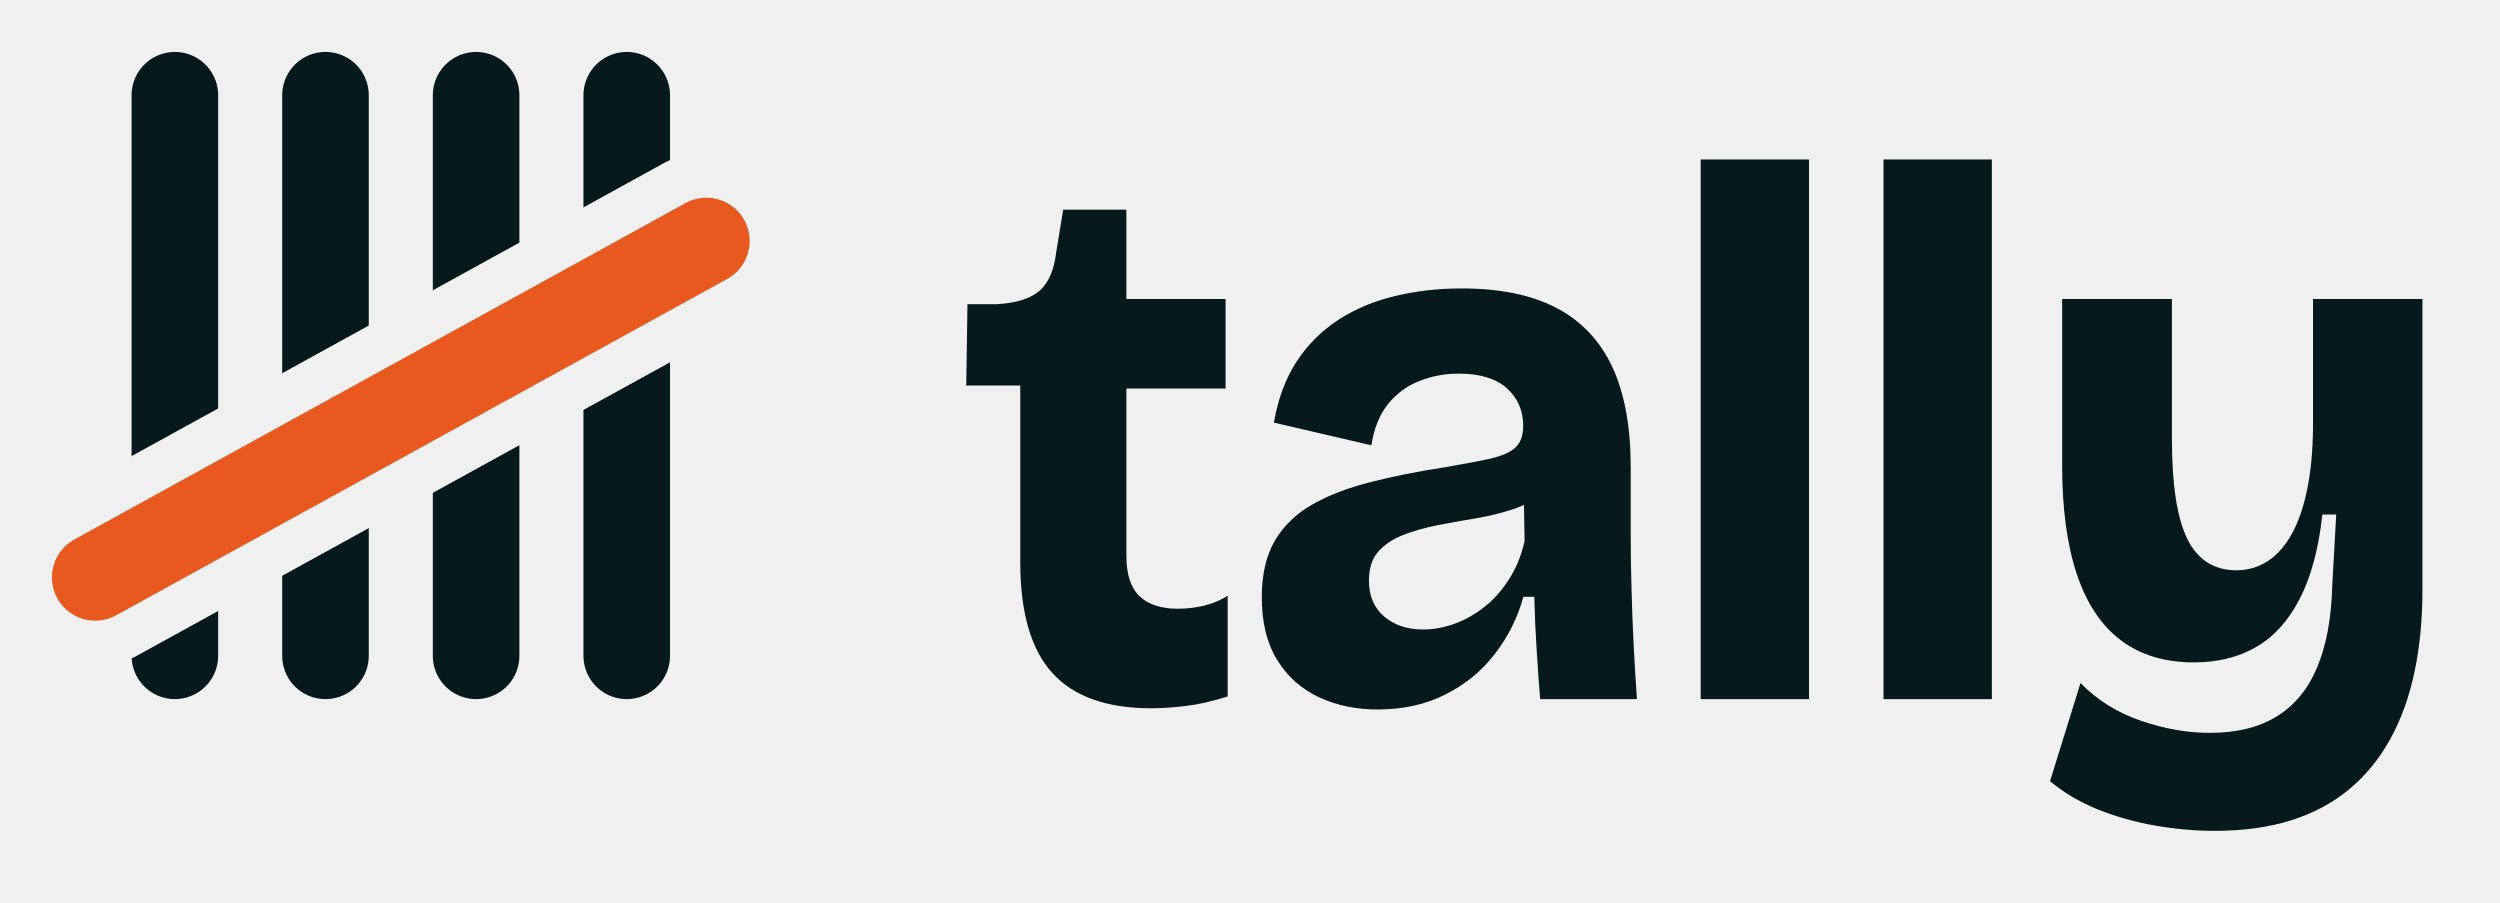
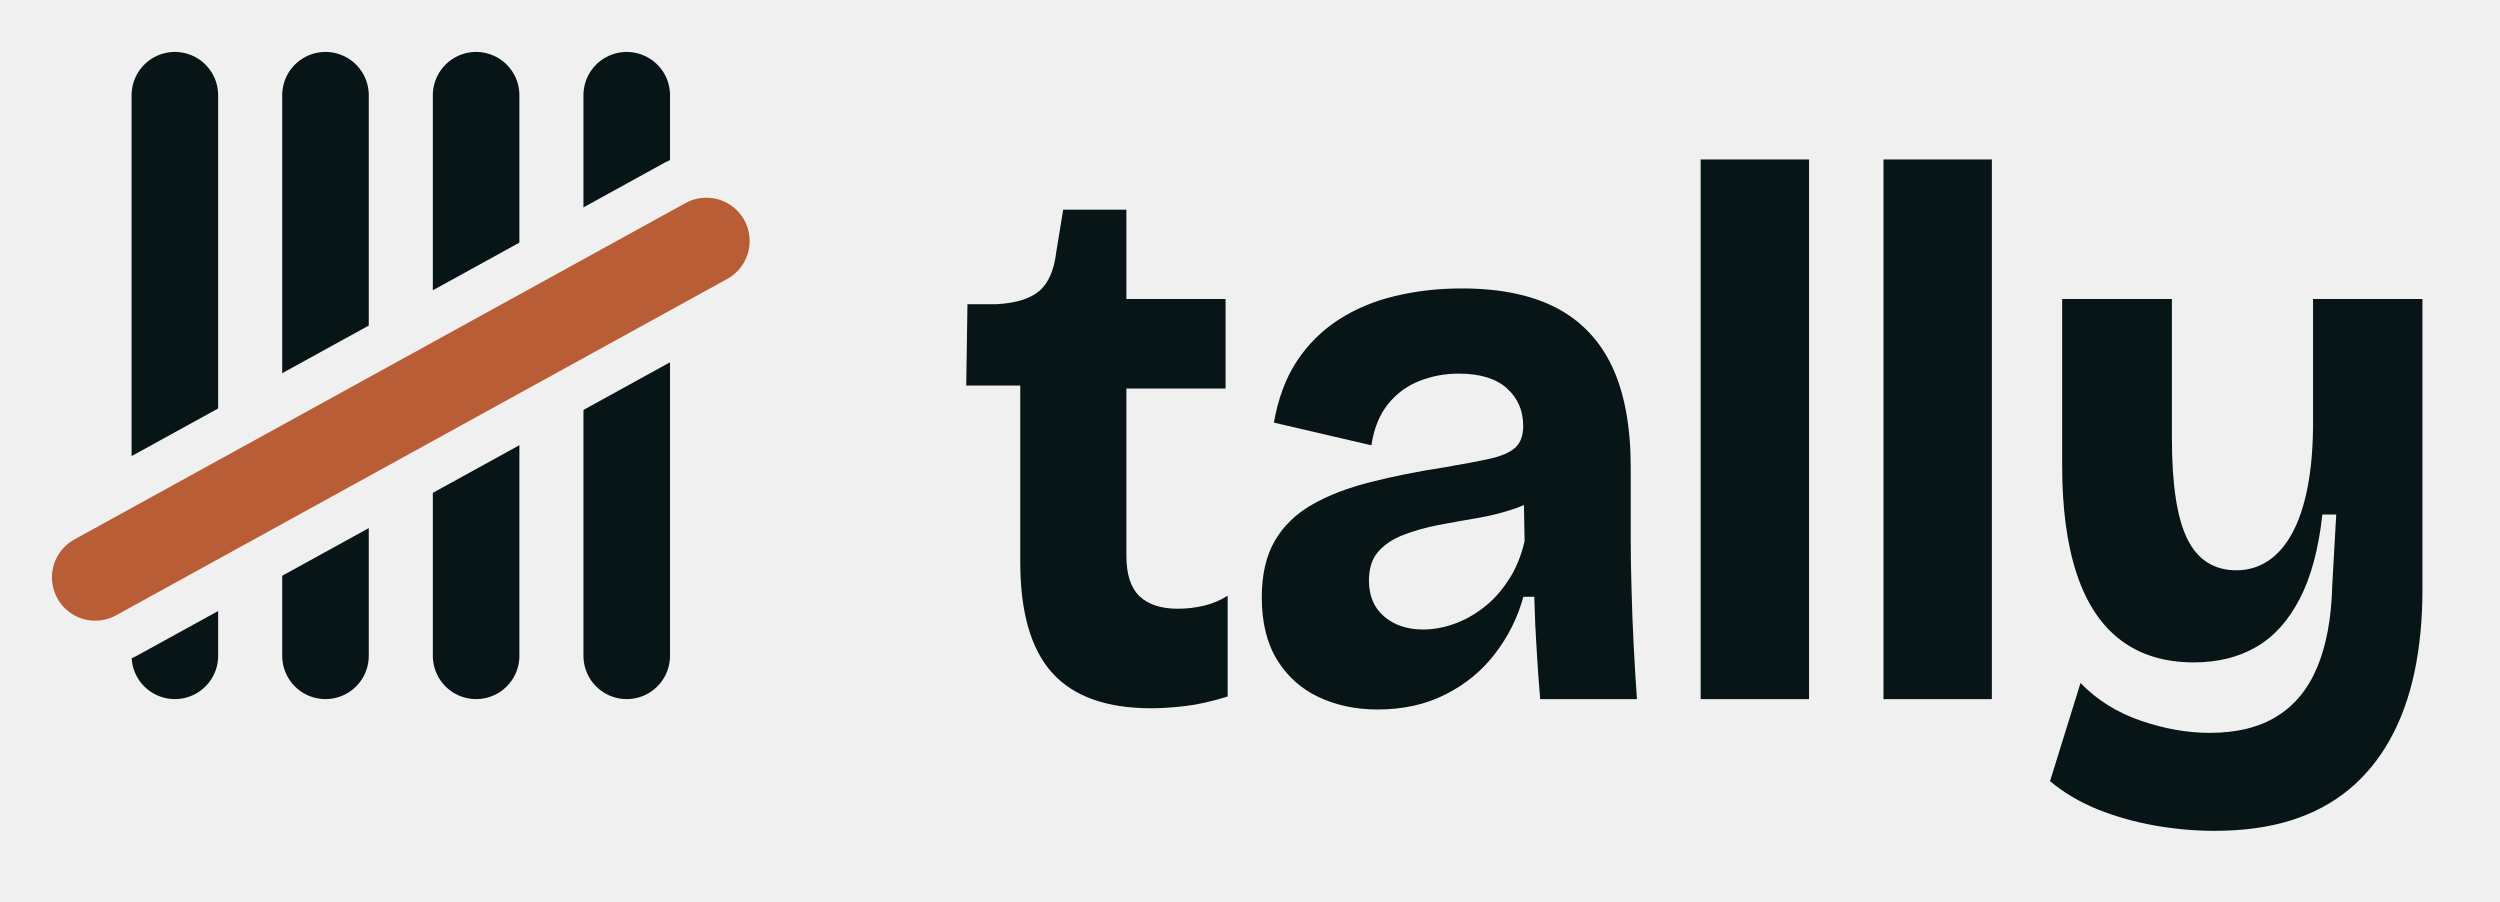
- <svg xmlns="http://www.w3.org/2000/svg" viewBox="0 0 144.4 52.1" role="img" aria-label="Tally">
-   <mask id="k6" maskUnits="userSpaceOnUse" x="0" y="0" width="46.3" height="52.1">
-     <rect width="46.3" height="52.1" fill="#fff" />
-     <line x1="5.50" y1="33.35" x2="40.80" y2="13.92" stroke="#000" stroke-width="10.25" stroke-linecap="round" />
+ <svg xmlns="http://www.w3.org/2000/svg" viewBox="0 0 144.4 52.06" role="img" aria-label="Tally">
+   <mask id="k7" maskUnits="userSpaceOnUse" x="0" y="0" width="46.3" height="52.06">
+     <rect width="46.3" height="52.06" fill="#fff" />
+     <line x1="5.5" y1="33.35" x2="40.8" y2="13.92" stroke="#000" stroke-width="10.25" stroke-linecap="round" />
  </mask>
-   <g mask="url(#k6)" stroke="#06191C" stroke-width="5.00" stroke-linecap="round">
-     <line x1="10.10" y1="5.50" x2="10.10" y2="37.88" />
-     <line x1="18.80" y1="5.50" x2="18.80" y2="37.88" />
-     <line x1="27.50" y1="5.50" x2="27.50" y2="37.88" />
-     <line x1="36.20" y1="5.50" x2="36.20" y2="37.88" />
+   <g mask="url(#k7)" stroke="#081517" stroke-width="5" stroke-linecap="round">
+     <line x1="10.1" y1="5.5" x2="10.1" y2="37.88" />
+     <line x1="18.8" y1="5.5" x2="18.8" y2="37.88" />
+     <line x1="27.5" y1="5.5" x2="27.5" y2="37.88" />
+     <line x1="36.2" y1="5.5" x2="36.2" y2="37.88" />
  </g>
-   <line x1="5.50" y1="33.35" x2="40.80" y2="13.92" stroke="#E8591F" stroke-width="5.00" stroke-linecap="round" />
-   <path transform="translate(55.30,40.38)" d="M11.2 0.53Q7.33 0.53 5.48 -1.51Q3.63 -3.56 3.63 -7.92V-18.11H0.51L0.58 -22.81H2.28Q3.97 -22.91 4.75 -23.59Q5.53 -24.28 5.71 -25.83L6.11 -28.27H9.76V-23.11H15.49V-17.94H9.76V-8.27Q9.76 -6.67 10.52 -5.94Q11.29 -5.22 12.73 -5.22Q13.51 -5.22 14.26 -5.4Q15.02 -5.59 15.61 -5.97V-0.15Q14.27 0.27 13.17 0.4Q12.06 0.53 11.2 0.53ZM24.27 0.6Q22.4 0.6 20.88 -0.11Q19.36 -0.82 18.47 -2.26Q17.58 -3.7 17.58 -5.88Q17.58 -7.84 18.33 -9.14Q19.09 -10.44 20.5 -11.24Q21.9 -12.04 23.85 -12.53Q25.79 -13.03 28.15 -13.39Q29.84 -13.68 30.82 -13.9Q31.81 -14.13 32.25 -14.55Q32.68 -14.97 32.68 -15.78Q32.68 -17.1 31.74 -17.95Q30.8 -18.8 28.95 -18.8Q27.77 -18.8 26.7 -18.38Q25.62 -17.96 24.88 -17.05Q24.14 -16.14 23.91 -14.66L18.28 -15.97Q18.64 -18.04 19.6 -19.51Q20.56 -20.97 22.01 -21.91Q23.46 -22.85 25.28 -23.28Q27.1 -23.72 29.13 -23.72Q32.45 -23.72 34.61 -22.59Q36.76 -21.46 37.83 -19.18Q38.89 -16.89 38.89 -13.39V-9.37Q38.89 -7.85 38.94 -6.27Q38.98 -4.69 39.06 -3.12Q39.14 -1.55 39.25 0H33.66Q33.55 -1.3 33.46 -2.8Q33.36 -4.3 33.32 -5.91H32.69Q32.2 -4.11 31.05 -2.62Q29.91 -1.13 28.19 -0.27Q26.48 0.6 24.27 0.6ZM26.9 -4.02Q27.76 -4.02 28.65 -4.33Q29.55 -4.64 30.37 -5.27Q31.19 -5.89 31.82 -6.86Q32.46 -7.82 32.76 -9.12L32.71 -11.97L33.77 -11.88Q33.1 -11.3 32.1 -10.97Q31.11 -10.64 29.99 -10.45Q28.87 -10.26 27.76 -10.05Q26.65 -9.83 25.75 -9.48Q24.85 -9.13 24.31 -8.52Q23.77 -7.91 23.77 -6.84Q23.77 -5.52 24.65 -4.77Q25.53 -4.02 26.9 -4.02ZM42.93 0V-31.17H49.19V0ZM53.49 0V-31.17H59.75V0ZM72.6 7.61Q70.96 7.61 69.2 7.31Q67.44 7 65.86 6.37Q64.29 5.73 63.11 4.74L64.87 -0.93Q66.31 0.55 68.36 1.25Q70.4 1.95 72.33 1.95Q74.68 1.95 76.22 0.99Q77.76 0.04 78.55 -1.86Q79.34 -3.76 79.41 -6.55L79.64 -10.66H78.84Q78.51 -7.66 77.52 -5.77Q76.54 -3.88 75 -3Q73.47 -2.12 71.42 -2.12Q68.89 -2.12 67.2 -3.4Q65.51 -4.67 64.66 -7.21Q63.81 -9.75 63.81 -13.49V-23.11H70.15V-15.04Q70.15 -11.03 71.05 -9.23Q71.95 -7.44 73.87 -7.44Q74.88 -7.44 75.7 -7.98Q76.52 -8.52 77.09 -9.57Q77.66 -10.61 77.97 -12.15Q78.28 -13.69 78.3 -15.68V-23.11H84.62V-6.31Q84.62 -3.74 84.16 -1.56Q83.7 0.61 82.76 2.31Q81.83 4 80.4 5.2Q78.97 6.39 77.04 7Q75.1 7.61 72.6 7.61Z" fill="#06191C" />
+   <line x1="5.5" y1="33.35" x2="40.8" y2="13.92" stroke="#b85d35" stroke-width="5" stroke-linecap="round" />
+   <path transform="translate(55.3,40.38)" d="M11.2 0.53Q7.33 0.53 5.48 -1.51Q3.63 -3.56 3.63 -7.92V-18.11H0.51L0.58 -22.81H2.28Q3.97 -22.91 4.75 -23.59Q5.53 -24.28 5.71 -25.83L6.11 -28.27H9.76V-23.11H15.49V-17.94H9.76V-8.27Q9.76 -6.67 10.52 -5.94Q11.29 -5.22 12.73 -5.22Q13.51 -5.22 14.26 -5.4Q15.02 -5.59 15.61 -5.97V-0.15Q14.27 0.27 13.17 0.4Q12.06 0.53 11.2 0.53ZM24.27 0.6Q22.4 0.6 20.88 -0.11Q19.36 -0.82 18.47 -2.26Q17.58 -3.7 17.58 -5.88Q17.58 -7.84 18.33 -9.14Q19.09 -10.44 20.5 -11.24Q21.9 -12.04 23.85 -12.53Q25.79 -13.03 28.15 -13.39Q29.84 -13.68 30.82 -13.9Q31.81 -14.13 32.25 -14.55Q32.68 -14.97 32.68 -15.78Q32.68 -17.1 31.74 -17.95Q30.8 -18.8 28.95 -18.8Q27.77 -18.8 26.7 -18.38Q25.62 -17.96 24.88 -17.05Q24.14 -16.14 23.91 -14.66L18.28 -15.97Q18.64 -18.04 19.6 -19.51Q20.56 -20.97 22.01 -21.91Q23.46 -22.85 25.28 -23.28Q27.1 -23.72 29.13 -23.72Q32.45 -23.72 34.61 -22.59Q36.76 -21.46 37.83 -19.18Q38.89 -16.89 38.89 -13.39V-9.37Q38.89 -7.85 38.94 -6.27Q38.98 -4.69 39.06 -3.12Q39.14 -1.55 39.25 0H33.66Q33.55 -1.3 33.46 -2.8Q33.36 -4.3 33.32 -5.91H32.69Q32.2 -4.11 31.05 -2.62Q29.91 -1.13 28.19 -0.27Q26.48 0.6 24.27 0.6ZM26.9 -4.02Q27.76 -4.02 28.65 -4.33Q29.55 -4.64 30.37 -5.27Q31.19 -5.89 31.82 -6.86Q32.46 -7.82 32.76 -9.12L32.71 -11.97L33.77 -11.88Q33.1 -11.3 32.1 -10.97Q31.11 -10.64 29.99 -10.45Q28.87 -10.26 27.76 -10.05Q26.65 -9.83 25.75 -9.48Q24.85 -9.13 24.31 -8.52Q23.77 -7.91 23.77 -6.84Q23.77 -5.52 24.65 -4.77Q25.53 -4.02 26.9 -4.02ZM42.93 0V-31.17H49.19V0ZM53.49 0V-31.17H59.75V0ZM72.6 7.61Q70.96 7.61 69.2 7.31Q67.44 7 65.86 6.37Q64.29 5.73 63.11 4.74L64.87 -0.93Q66.31 0.55 68.36 1.25Q70.4 1.95 72.33 1.95Q74.68 1.95 76.22 0.99Q77.76 0.04 78.55 -1.86Q79.34 -3.76 79.41 -6.55L79.64 -10.66H78.84Q78.51 -7.66 77.52 -5.77Q76.54 -3.88 75 -3Q73.47 -2.12 71.42 -2.12Q68.89 -2.12 67.2 -3.4Q65.51 -4.67 64.66 -7.21Q63.81 -9.75 63.81 -13.49V-23.11H70.15V-15.04Q70.15 -11.03 71.05 -9.23Q71.95 -7.44 73.87 -7.44Q74.88 -7.44 75.7 -7.98Q76.52 -8.52 77.09 -9.57Q77.66 -10.61 77.97 -12.15Q78.28 -13.69 78.3 -15.68V-23.11H84.62V-6.31Q84.62 -3.74 84.16 -1.56Q83.7 0.61 82.76 2.31Q81.83 4 80.4 5.2Q78.97 6.39 77.04 7Q75.1 7.61 72.6 7.61Z" fill="#081517" />
</svg>
